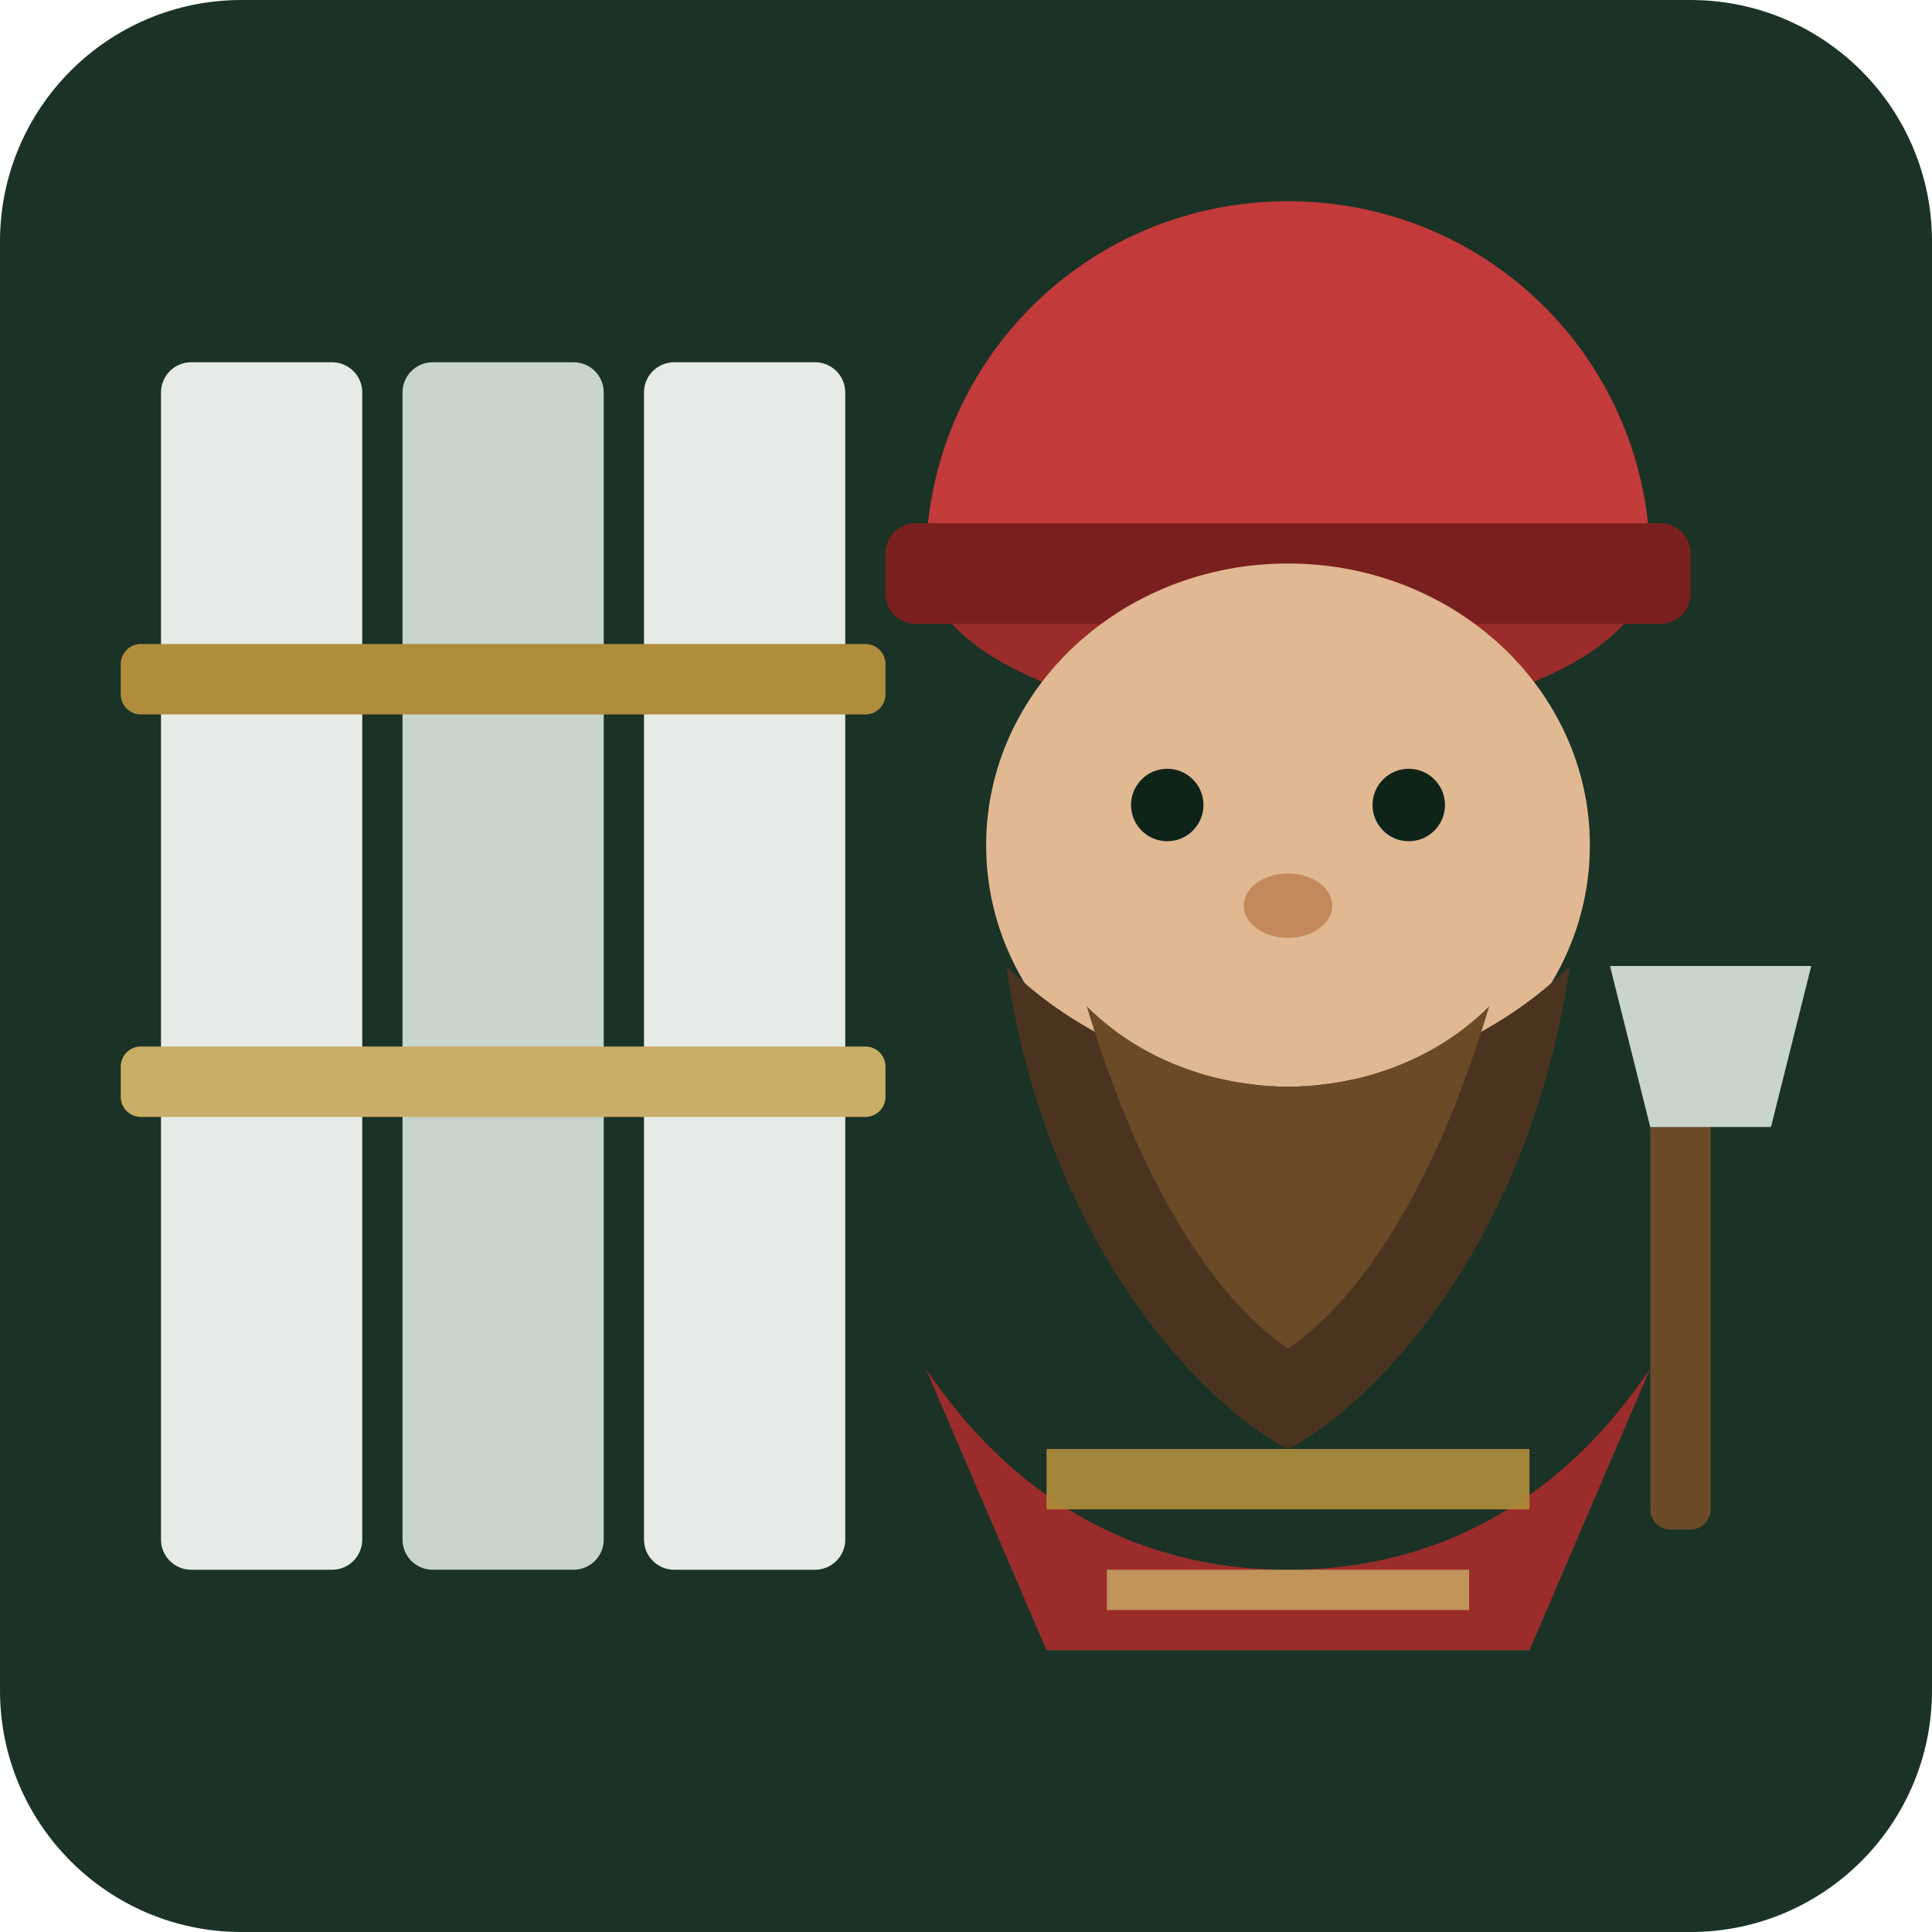
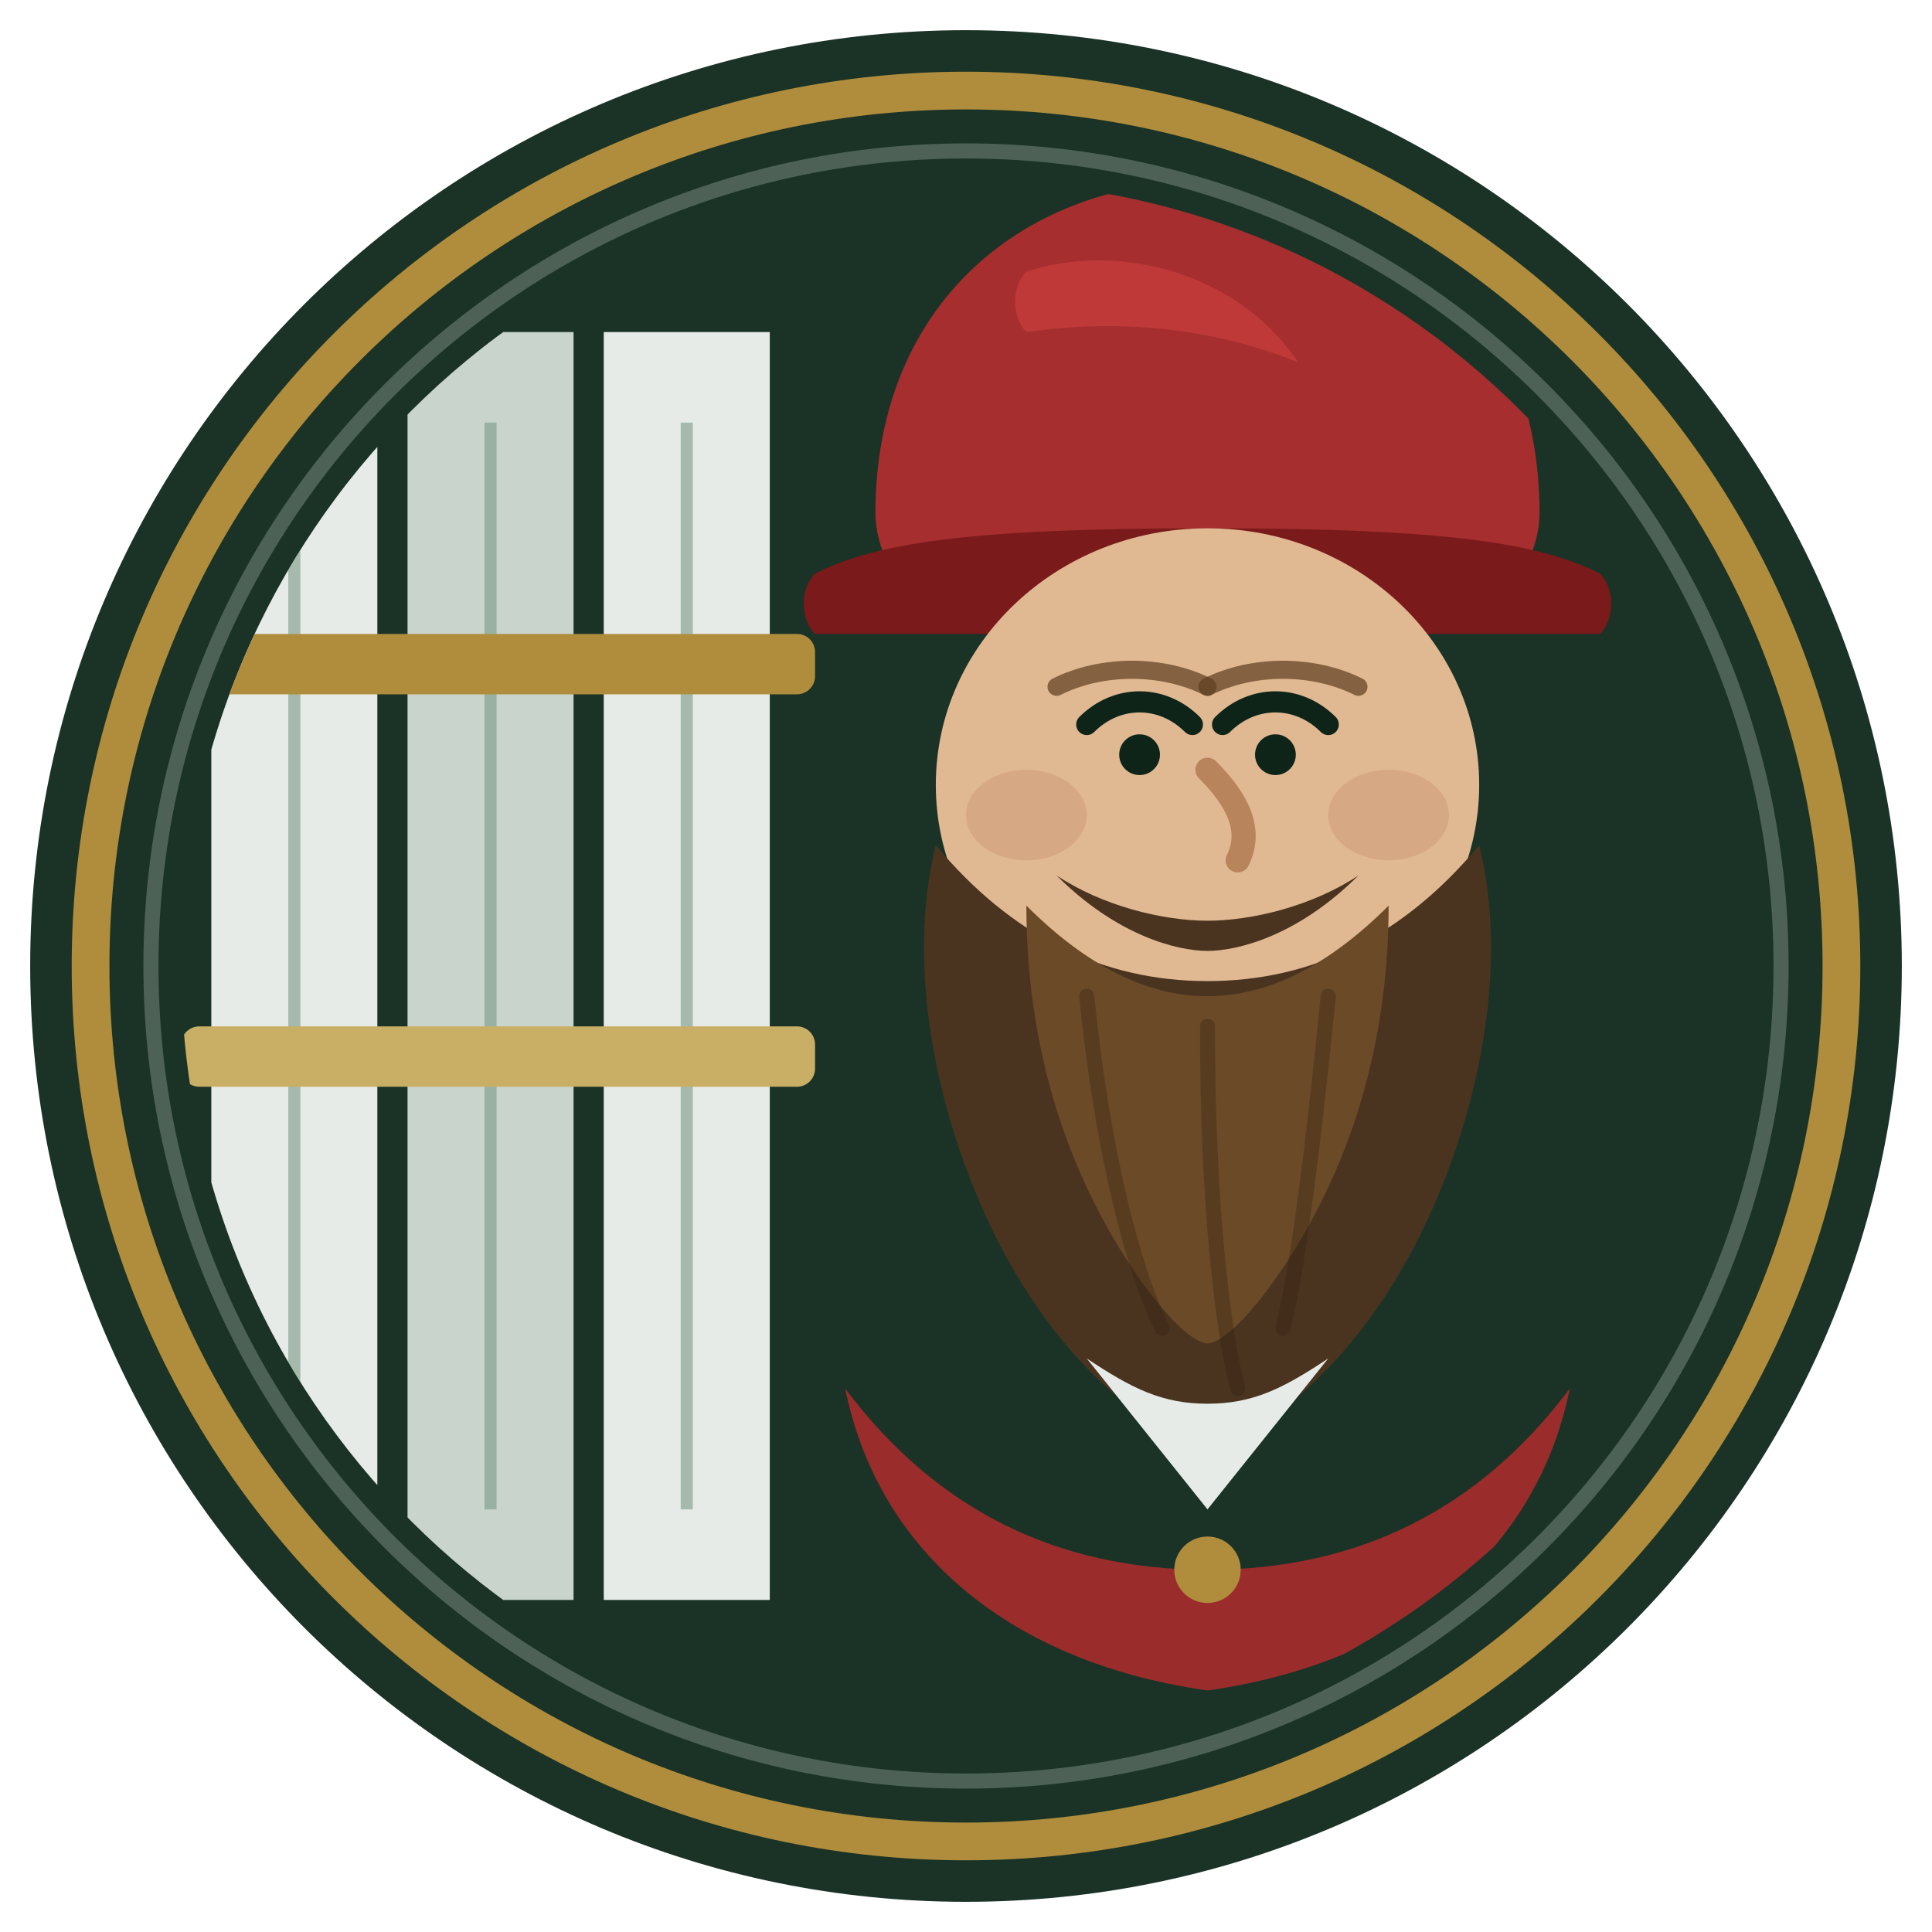
- <svg xmlns="http://www.w3.org/2000/svg" viewBox="0 0 96 96" fill="none" role="img" aria-label="Paul Bunyan's Pallet Walls mascot">
-   <rect width="96" height="96" rx="12" fill="#1A3326" />
-   <g>
-     <rect x="8" y="18" width="10" height="60" rx="1.5" fill="#E6EBE7" />
-     <rect x="20" y="18" width="10" height="60" rx="1.5" fill="#C8D4CC" />
-     <rect x="32" y="18" width="10" height="60" rx="1.5" fill="#E6EBE7" />
-     <rect x="6" y="32" width="38" height="3.5" rx="1" fill="#B08D3C" />
-     <rect x="6" y="52" width="38" height="3.5" rx="1" fill="#C9AE66" />
+ <svg xmlns="http://www.w3.org/2000/svg" viewBox="0 0 128 128" fill="none" role="img" aria-label="Paul Bunyan's Pallet Walls mascot">
+   <circle cx="64" cy="64" r="62" fill="#1A3326" />
+   <circle cx="64" cy="64" r="58" stroke="#B08D3C" stroke-width="2.5" fill="none" />
+   <circle cx="64" cy="64" r="54" stroke="#E6EBE7" stroke-width="1" fill="none" opacity="0.25" />
+   <clipPath id="sealDark">
+     <circle cx="64" cy="64" r="52" />
+   </clipPath>
+   <g clip-path="url(#sealDark)">
+     <rect x="14" y="22" width="11" height="84" fill="#E6EBE7" />
+     <rect x="27" y="22" width="11" height="84" fill="#C8D4CC" />
+     <rect x="40" y="22" width="11" height="84" fill="#E6EBE7" />
+     <path d="M19.5 28v72M32.5 28v72M45.5 28v72" stroke="#7A9A86" stroke-width="0.8" opacity="0.6" />
+     <rect x="12" y="42" width="42" height="4" rx="1.2" fill="#B08D3C" />
+     <rect x="12" y="68" width="42" height="4" rx="1.2" fill="#C9AE66" />
+     <path d="M58 34c0-14 10-22 22-22s22 8 22 22c0 2-1 4-2 5H60c-1-1-2-3-2-5z" fill="#A62E2E" />
+     <path d="M54 38c4-2 10-3 26-3s22 1 26 3c1 1 1 3 0 4H54c-1-1-1-3 0-4z" fill="#7A1A1A" />
+     <path d="M68 18c6-2 14 0 18 6-5-2-11-3-18-2-1-1-1-3 0-4z" fill="#C23A3A" opacity="0.9" />
+     <ellipse cx="80" cy="52" rx="18" ry="17" fill="#E0B892" />
+     <ellipse cx="68" cy="54" rx="4" ry="3" fill="#C9926E" opacity="0.4" />
+     <ellipse cx="92" cy="54" rx="4" ry="3" fill="#C9926E" opacity="0.4" />
+     <path d="M72 48c2-2 5-2 7 0" stroke="#0E2419" stroke-width="1.4" stroke-linecap="round" />
+     <path d="M81 48c2-2 5-2 7 0" stroke="#0E2419" stroke-width="1.4" stroke-linecap="round" />
+     <circle cx="75.5" cy="50" r="1.35" fill="#0E2419" />
+     <circle cx="84.5" cy="50" r="1.35" fill="#0E2419" />
+     <path d="M70 45.5c3-1.5 7-1.5 10 0" stroke="#5C3D1E" stroke-width="1.2" stroke-linecap="round" opacity="0.7" />
+     <path d="M80 45.5c3-1.5 7-1.5 10 0" stroke="#5C3D1E" stroke-width="1.2" stroke-linecap="round" opacity="0.7" />
+     <path d="M80 51c2 2 3 4 2 6" stroke="#B8845C" stroke-width="1.6" stroke-linecap="round" fill="none" />
+     <path d="M70 58c4 4 8 5 10 5s6-1 10-5c-3 2-7 3-10 3s-7-1-10-3z" fill="#4A3420" />
+     <path d="M62 56c-2 8 0 18 4 26 3 6 8 12 14 14 6-2 11-8 14-14 4-8 6-18 4-26-5 6-11 9-18 9s-13-3-18-9z" fill="#4A3420" />
+     <path d="M68 60c0 10 3 18 7 24 2 3 4 5 5 5s3-2 5-5c4-6 7-14 7-24-4 4-8 6-12 6s-8-2-12-6z" fill="#6B4A28" />
+     <path d="M72 66c1 10 3 18 5 22M80 68c0 12 1 20 2 24M88 66c-1 10-2 18-3 22" stroke="#2A1C0E" stroke-width="1" stroke-linecap="round" opacity="0.3" />
+     <path d="M56 92c6 8 14 12 24 12s18-4 24-12c-2 10-10 18-24 20-14-2-22-10-24-20z" fill="#9B2C2C" />
+     <path d="M72 90l8 10 8-10c-3 2-5 3-8 3s-5-1-8-3z" fill="#E6EBE7" />
+     <circle cx="80" cy="104" r="2.2" fill="#B08D3C" />
  </g>
-   <ellipse cx="64" cy="28" rx="18" ry="8" fill="#9B2C2C" />
-   <path d="M46 28c0-10 8-18 18-18s18 8 18 18" fill="#C23A3A" />
-   <rect x="44" y="26" width="40" height="5" rx="1.5" fill="#7A1F1F" />
-   <ellipse cx="64" cy="42" rx="15" ry="14" fill="#E0B892" />
-   <circle cx="58" cy="40" r="1.8" fill="#0E2419" />
-   <circle cx="70" cy="40" r="1.8" fill="#0E2419" />
-   <ellipse cx="64" cy="45" rx="2.2" ry="1.6" fill="#C4895A" />
-   <path d="M50 48c2 14 10 22 14 24 4-2 12-10 14-24-4 4-10 6-14 6s-10-2-14-6z" fill="#4A3420" />
-   <path d="M54 50c3 10 7 15 10 17 3-2 7-7 10-17-3 3-7 4-10 4s-7-1-10-4z" fill="#6B4A28" />
-   <path d="M46 68c4 6 10 10 18 10s14-4 18-10l-6 14H52l-6-14z" fill="#9B2C2C" />
-   <path d="M52 72h24v3H52z" fill="#B08D3C" opacity="0.9" />
-   <path d="M55 78h18v2H55z" fill="#C9AE66" opacity="0.8" />
-   <rect x="82" y="48" width="3" height="28" rx="1" fill="#6B4A28" />
-   <path d="M80 48h10l-2 8H82z" fill="#C8D4CC" />
</svg>
